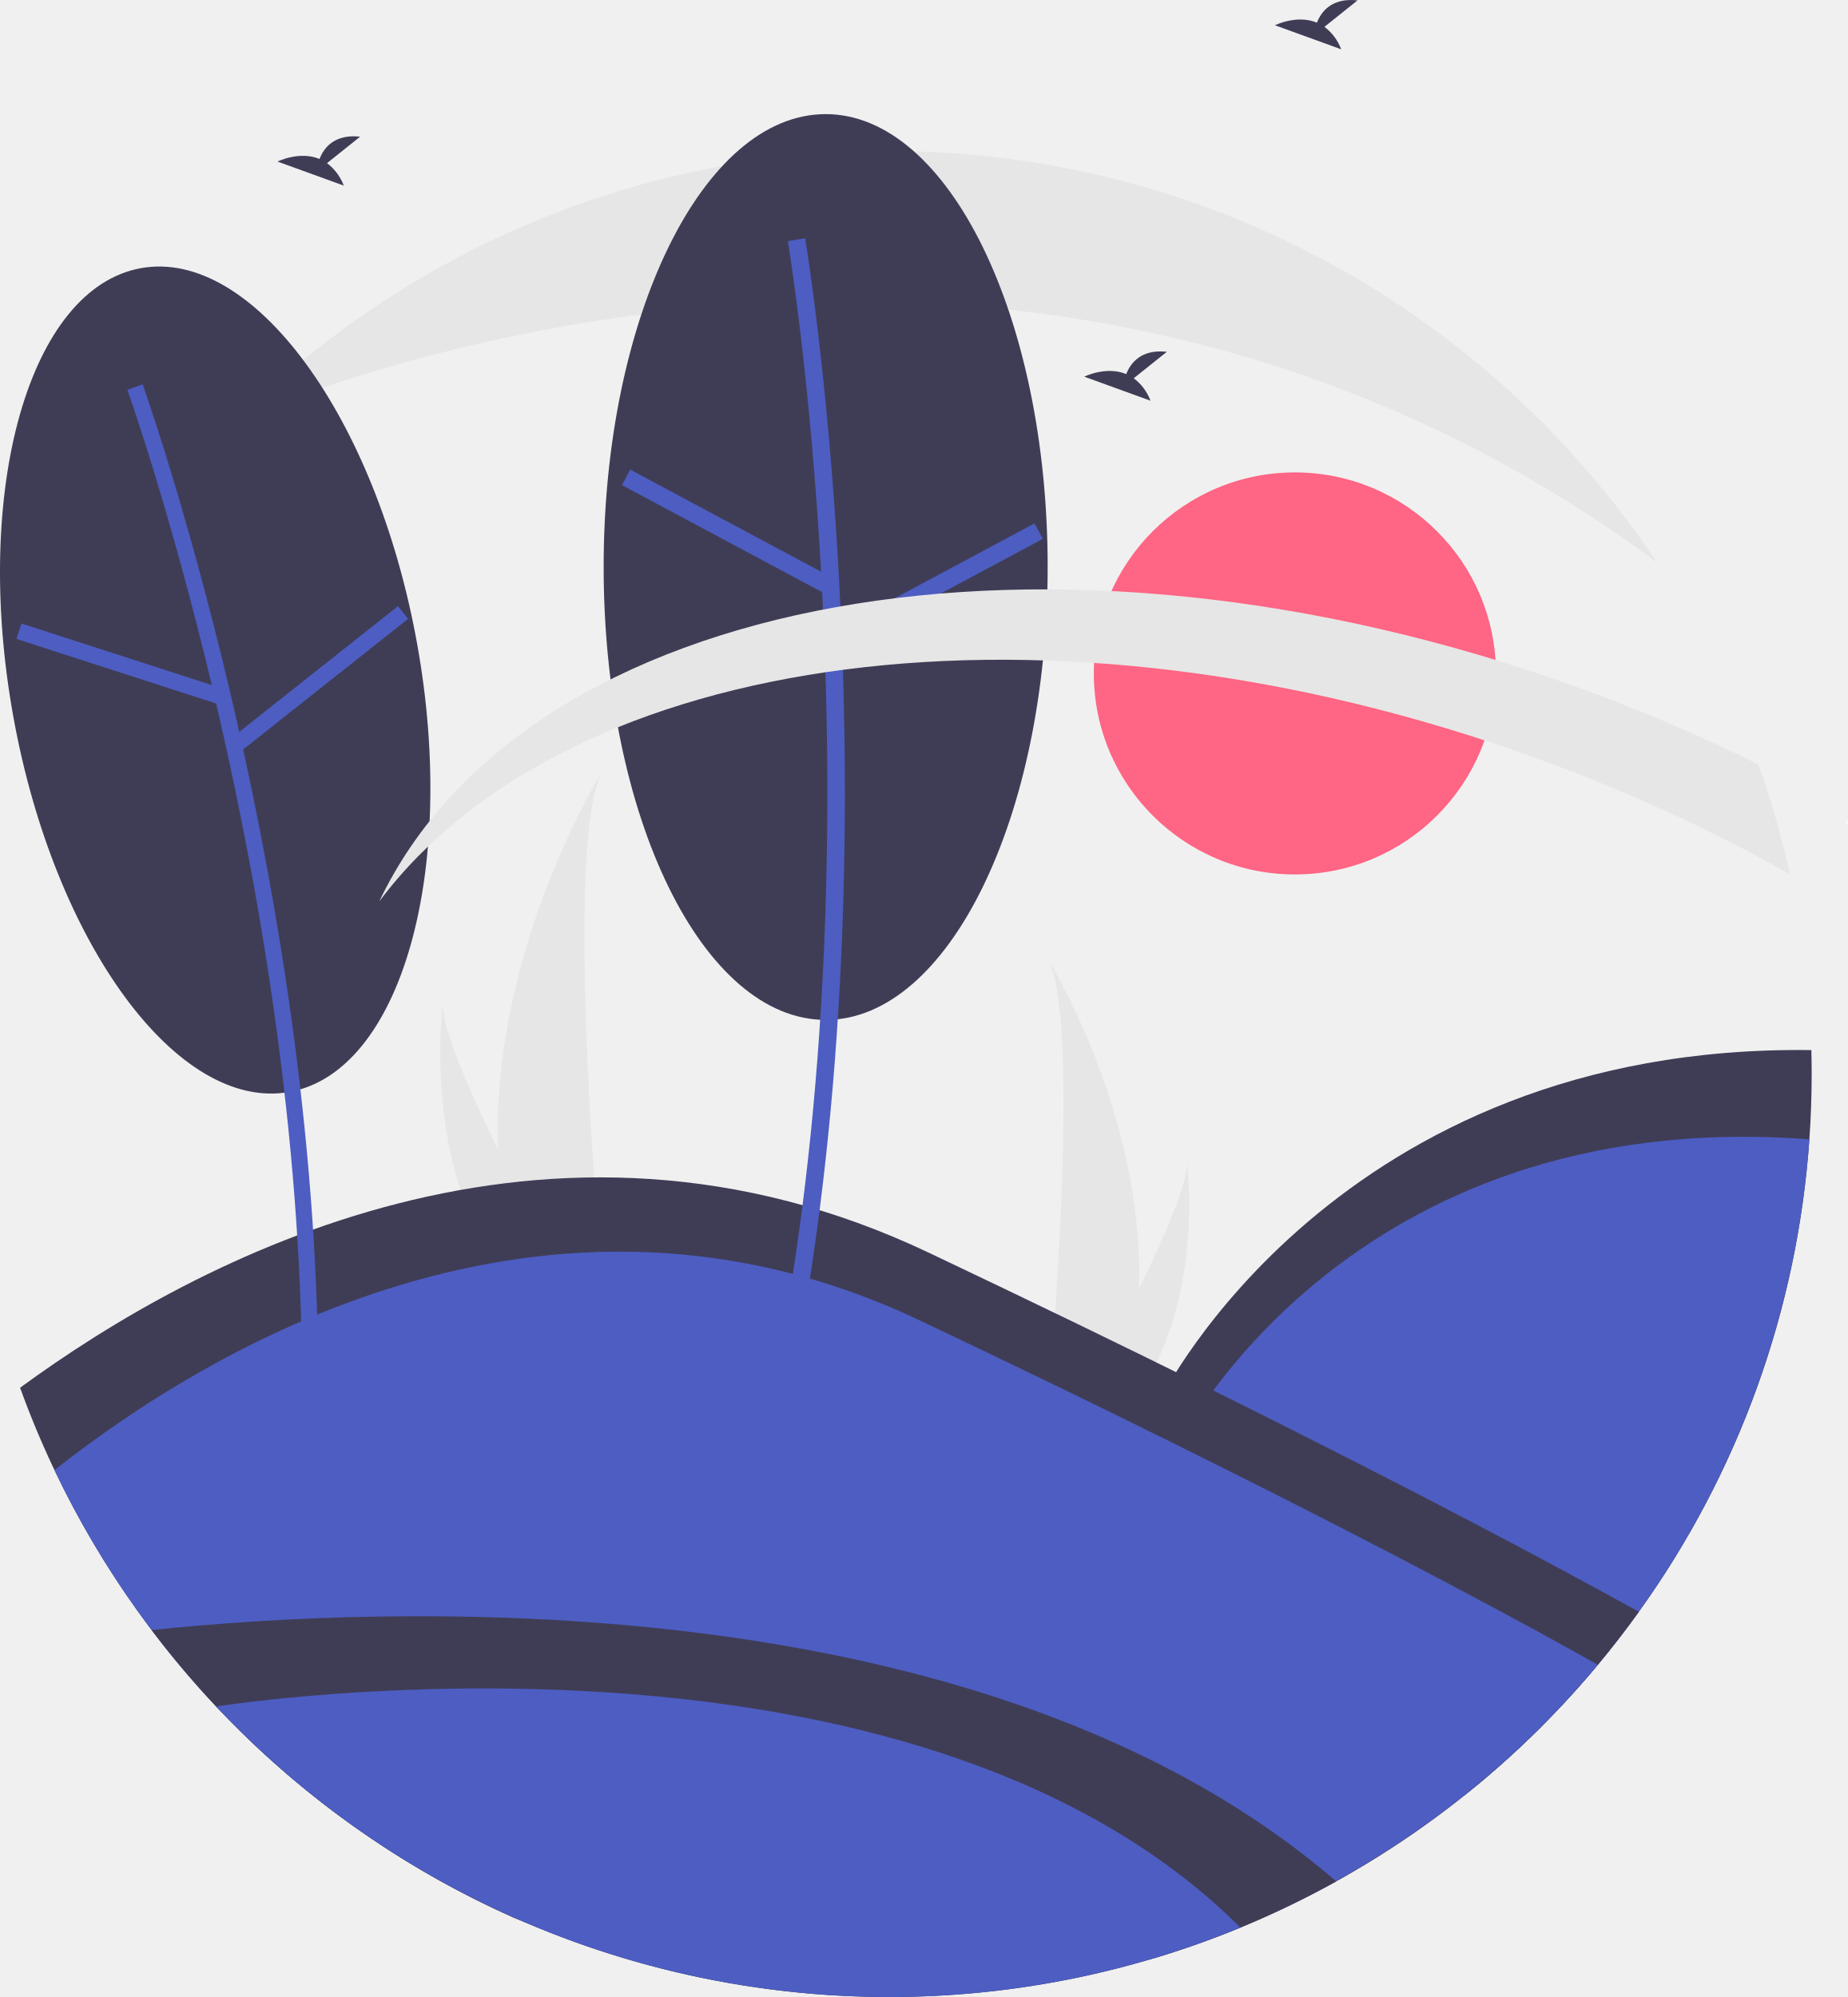
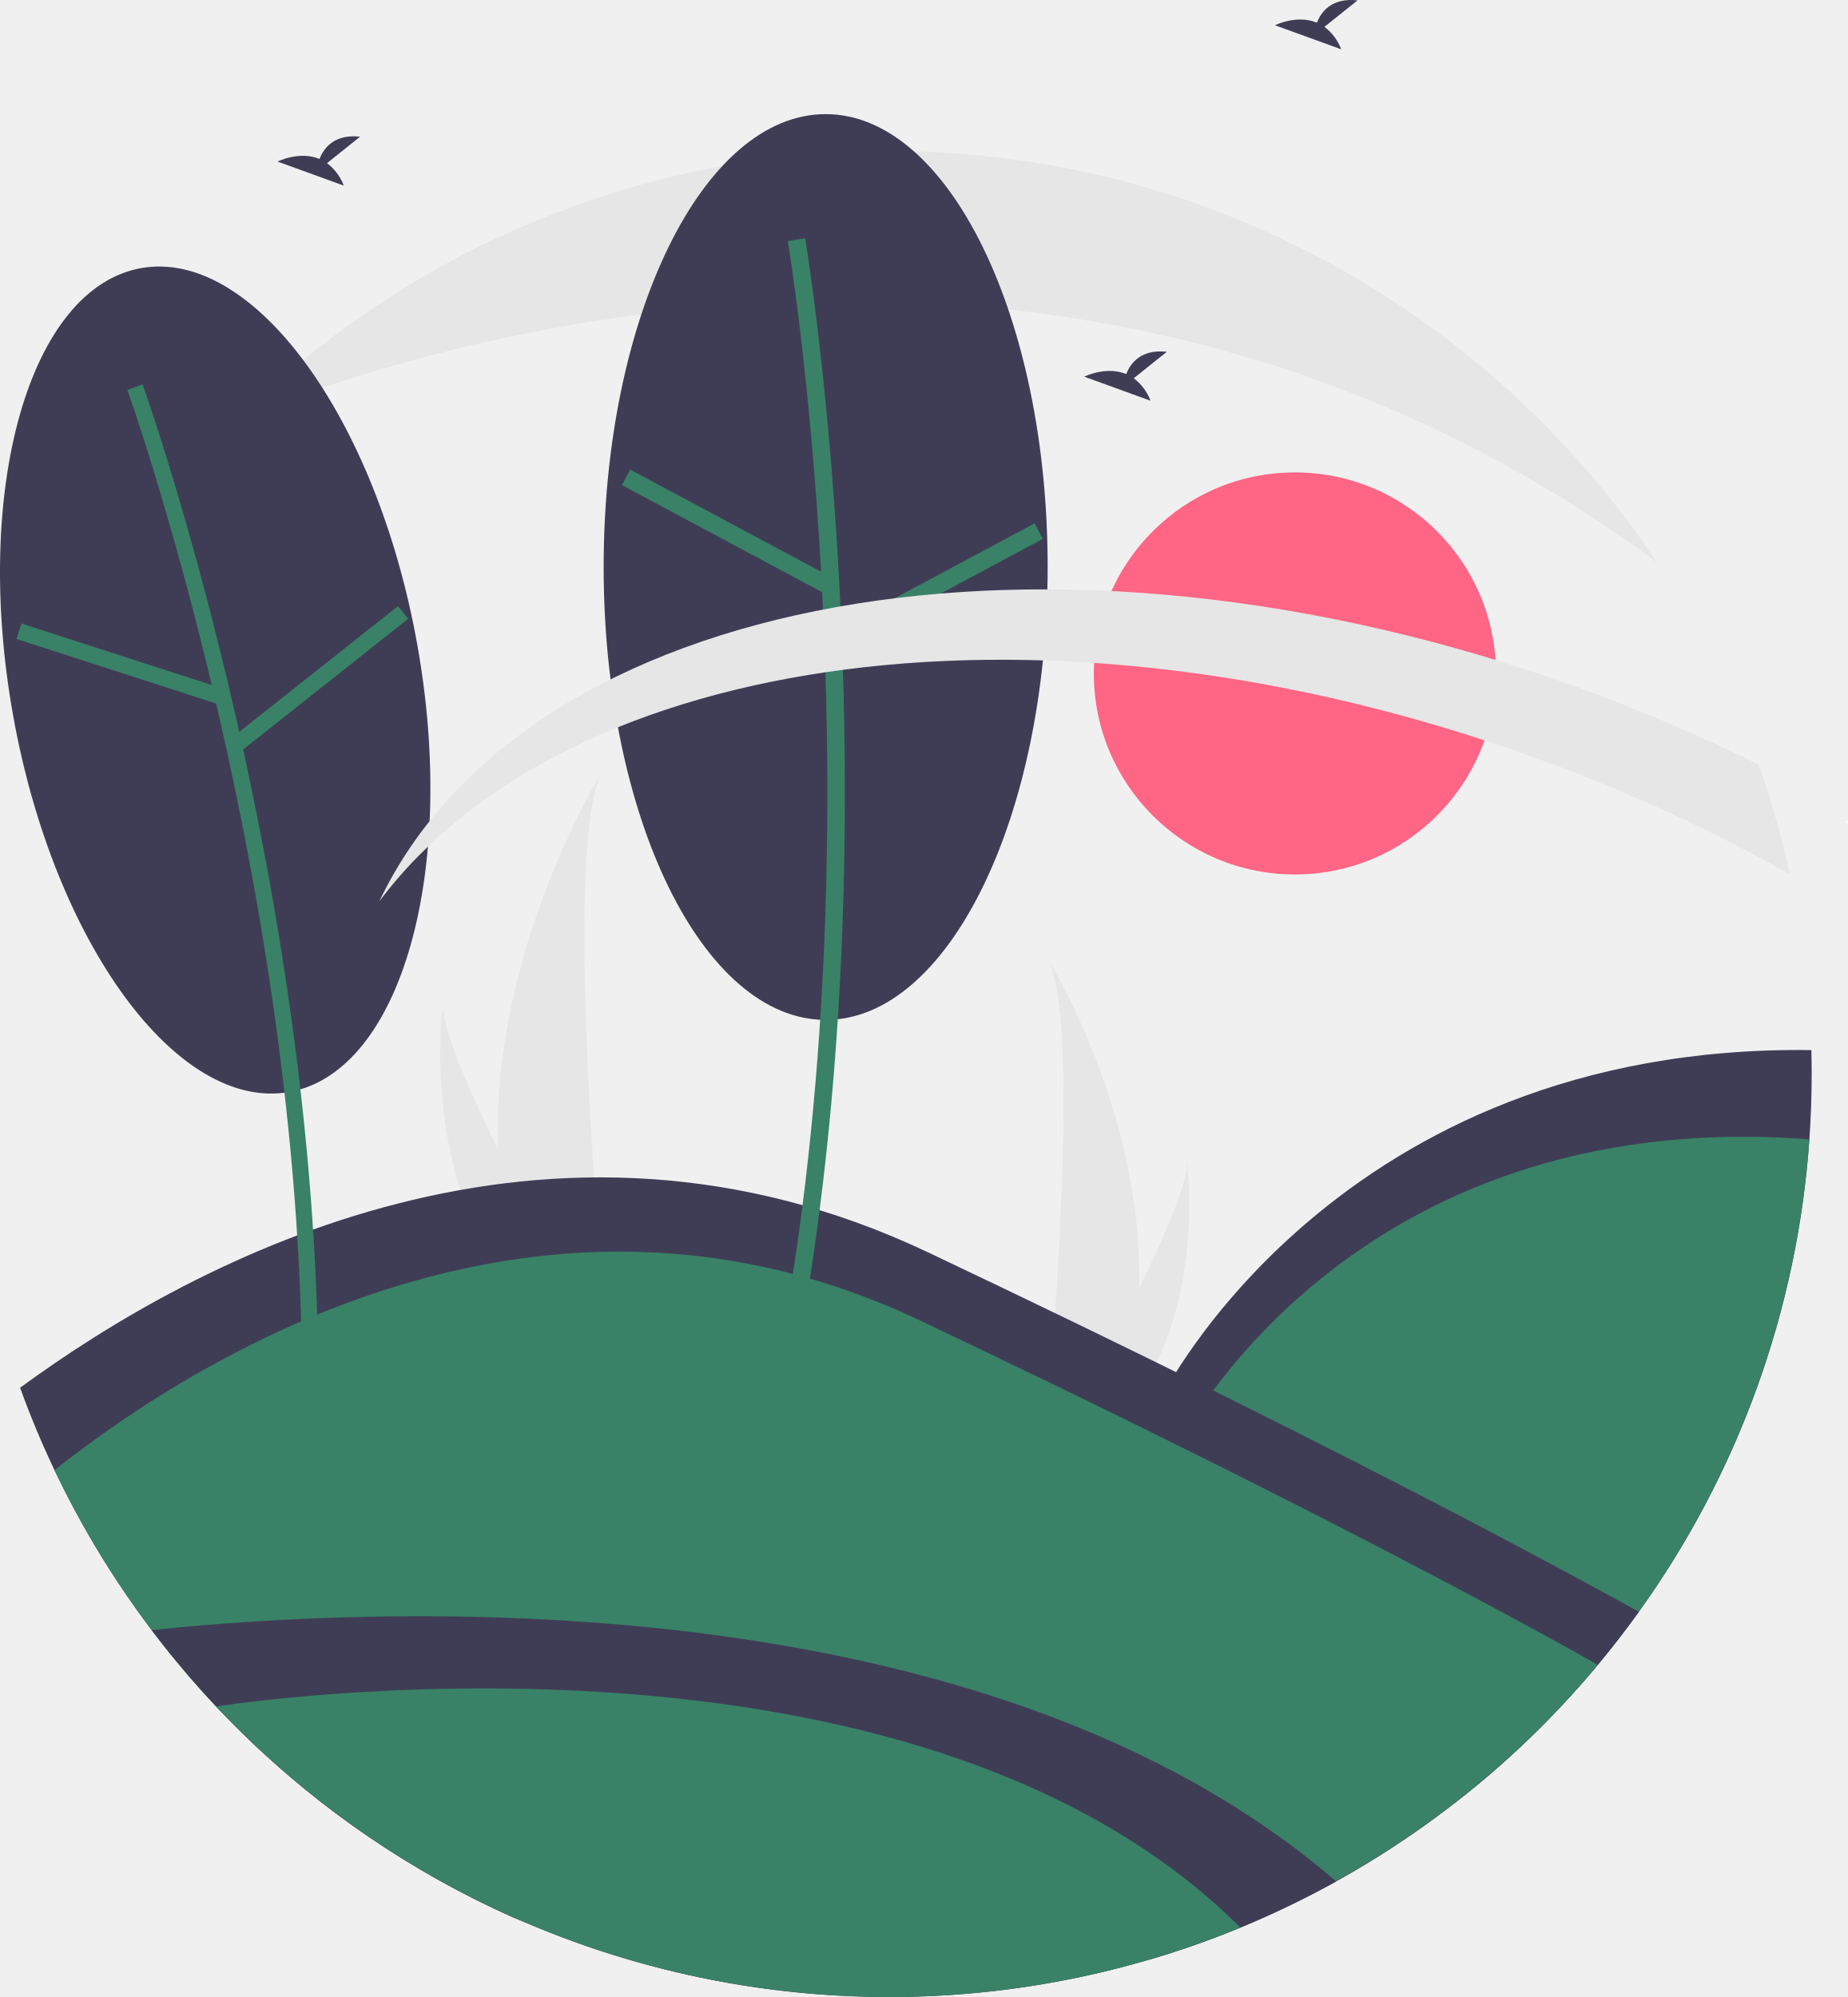
<svg xmlns="http://www.w3.org/2000/svg" id="a1f75fc3-9e42-4fc1-bde4-b430080f0daf" data-name="Layer 1" width="692.605" height="748.733" viewBox="0 0 692.605 748.733">
  <circle cx="485.389" cy="252.49" r="75.365" fill="#ff6584" />
  <path d="M945.818,384.315c.166-.03.291-.146.485-.117a6.426,6.426,0,0,0-.33-.954c-.24.327-.485.661-.699.953Z" transform="translate(-253.6974 -75.63348)" fill="#fff" />
  <path d="M440.33,506.498a175.145,175.145,0,0,0,8.182,48.416c.114.364.233.722.353,1.086h30.533c-.033-.326-.065-.689-.098-1.086-2.036-23.404-13.773-165.851.261-190.21C478.333,366.68,437.963,432.132,440.33,506.498Z" transform="translate(-253.6974 -75.63348)" fill="#e6e6e6" />
  <path d="M442.621,554.914c.255.364.521.727.793,1.086h22.905c-.174-.309-.375-.673-.608-1.086-3.784-6.83-14.984-27.248-25.381-48.416-11.173-22.748-21.423-46.358-20.56-54.903C419.504,453.522,411.773,512.275,442.621,554.914Z" transform="translate(-253.6974 -75.63348)" fill="#e6e6e6" />
  <path d="M680.636,558.829a152.694,152.694,0,0,1-7.133,42.21c-.099.317-.204.629-.308.947h-26.619c.028-.284.057-.601.085-.947,1.775-20.404,12.008-144.591-.227-165.828C647.504,436.934,682.699,493.996,680.636,558.829Z" transform="translate(-253.6974 -75.63348)" fill="#e6e6e6" />
  <path d="M678.638,601.039c-.222.317-.454.634-.691.947H657.979c.151-.27.327-.587.53-.947,3.299-5.954,13.063-23.755,22.127-42.21,9.741-19.832,18.677-40.416,17.924-47.866C698.792,512.644,705.532,563.865,678.638,601.039Z" transform="translate(-253.6974 -75.63348)" fill="#e6e6e6" />
  <path d="M376.281,136.806l12.413-9.928c-9.643-1.064-13.606,4.195-15.227,8.358-7.534-3.128-15.735.972-15.735.972l24.837,9.017A18.795,18.795,0,0,0,376.281,136.806Z" transform="translate(-253.6974 -75.63348)" fill="#3f3d56" />
  <path d="M750.165,85.701l12.413-9.928c-9.643-1.064-13.606,4.195-15.227,8.358-7.534-3.128-15.735.972-15.735.972L756.453,94.119A18.795,18.795,0,0,0,750.165,85.701Z" transform="translate(-253.6974 -75.63348)" fill="#3f3d56" />
  <path d="M932.807,478.323q0,12.34-.86,24.478a344.112,344.112,0,0,1-63.922,177.14q-7.324,10.222-15.381,19.871a347.514,347.514,0,0,1-46.153,45.845L732.919,702.487,688.931,599.82s65.632-132.887,243.759-130.478Q932.802,473.817,932.807,478.323Z" transform="translate(-253.6974 -75.63348)" fill="#3f3d56" />
-   <path d="M931.947,502.801a346.077,346.077,0,0,1-129.289,245.967l-68.349-40.103-39.01-91.054S758.511,489.628,931.947,502.801Z" transform="translate(-253.6974 -75.63348)" fill="#4d5dc2" />
+   <path d="M931.947,502.801a346.077,346.077,0,0,1-129.289,245.967l-68.349-40.103-39.01-91.054S758.511,489.628,931.947,502.801Z" transform="translate(-253.6974 -75.63348)" fill="#398267" />
  <path d="M868.025,679.941q-7.324,10.222-15.381,19.871a346.169,346.169,0,0,1-133.98,98.527q-15.795,6.512-32.333,11.485A378.838,378.838,0,0,1,446.085,794.571,347.292,347.292,0,0,1,274.114,626.824q-7.165-15.062-12.886-30.889c66.523-48.733,197.606-118.515,340.471-50.707Q660.977,573.363,707.56,596.519C786.365,635.582,838.813,663.743,868.025,679.941Z" transform="translate(-253.6974 -75.63348)" fill="#3f3d56" />
-   <path d="M852.644,699.812a346.28,346.28,0,0,1-578.53-72.988c55.558-43.935,183.7-122.888,324.326-56.152q54.247,25.746,96.86,46.939C778.117,658.658,829.132,686.554,852.644,699.812Z" transform="translate(-253.6974 -75.63348)" fill="#4d5dc2" />
+   <path d="M852.644,699.812a346.28,346.28,0,0,1-578.53-72.988c55.558-43.935,183.7-122.888,324.326-56.152q54.247,25.746,96.86,46.939C778.117,658.658,829.132,686.554,852.644,699.812Z" transform="translate(-253.6974 -75.63348)" fill="#398267" />
  <path d="M754.584,781.026a349.545,349.545,0,0,1-35.921,17.313A345.065,345.065,0,0,1,586.763,824.367,346.365,346.365,0,0,1,310.544,686.798C393.191,678.083,621.644,666.333,754.584,781.026Z" transform="translate(-253.6974 -75.63348)" fill="#3f3d56" />
-   <path d="M718.663,798.339a346.418,346.418,0,0,1-383.96-82.923C364.765,711,600.775,680.674,718.663,798.339Z" transform="translate(-253.6974 -75.63348)" fill="#4d5dc2" />
+   <path d="M718.663,798.339a346.418,346.418,0,0,1-383.96-82.923C364.765,711,600.775,680.674,718.663,798.339Z" transform="translate(-253.6974 -75.63348)" fill="#398267" />
  <path d="M874.765,286.428v.011C627.673,103.747,344.575,232.335,342.389,233.322v-.011a344.996,344.996,0,0,1,244.375-101.032C706.892,132.279,812.721,193.495,874.765,286.428Z" transform="translate(-253.6974 -75.63348)" fill="#e6e6e6" />
  <ellipse cx="334.364" cy="330.602" rx="76.906" ry="156.919" transform="translate(-307.0527 -11.0592) rotate(-10.22048)" fill="#3f3d56" />
-   <path d="M372.949,584.638c-2.478-187.337-65.158-363.14-65.791-364.893l-5.716,2.062c.63,1.744,62.966,176.627,65.431,362.913Z" transform="translate(-253.6974 -75.63348)" fill="#4d5dc2" />
-   <rect x="295.289" y="285.001" width="6.078" height="78.867" transform="translate(-355.8607 432.8235) rotate(-72.07888)" fill="#4d5dc2" />
-   <rect x="334.438" y="326.719" width="78.87" height="6.078" transform="matrix(0.78393, -0.62085, 0.62085, 0.78393, -377.6451, 227.7381)" fill="#4d5dc2" />
+   <path d="M372.949,584.638c-2.478-187.337-65.158-363.14-65.791-364.893l-5.716,2.062c.63,1.744,62.966,176.627,65.431,362.913Z" transform="translate(-253.6974 -75.63348)" fill="#398267" />
+   <rect x="295.289" y="285.001" width="6.078" height="78.867" transform="translate(-355.8607 432.8235) rotate(-72.07888)" fill="#398267" />
+   <rect x="334.438" y="326.719" width="78.87" height="6.078" transform="matrix(0.78393, -0.62085, 0.62085, 0.78393, -377.6451, 227.7381)" fill="#398267" />
  <ellipse cx="309.499" cy="212.589" rx="83.219" ry="169.801" fill="#3f3d56" />
-   <path d="M555.512,566.159c33.33-199.975.336-399.227-.002-401.215l-6.483,1.098c.336,1.978,33.141,200.183-.002,399.037Z" transform="translate(-253.6974 -75.63348)" fill="#4d5dc2" />
-   <rect x="522.717" y="232.065" width="6.577" height="85.341" transform="translate(-218.0412 533.346) rotate(-61.8584)" fill="#4d5dc2" />
-   <rect x="562.76" y="291.621" width="85.344" height="6.577" transform="translate(-321.2135 244.9751) rotate(-28.15796)" fill="#4d5dc2" />
+   <path d="M555.512,566.159c33.33-199.975.336-399.227-.002-401.215l-6.483,1.098c.336,1.978,33.141,200.183-.002,399.037Z" transform="translate(-253.6974 -75.63348)" fill="#398267" />
+   <rect x="522.717" y="232.065" width="6.577" height="85.341" transform="translate(-218.0412 533.346) rotate(-61.8584)" fill="#398267" />
+   <rect x="562.76" y="291.621" width="85.344" height="6.577" transform="translate(-321.2135 244.9751) rotate(-28.15796)" fill="#398267" />
  <path d="M924.676,403.403a634.407,634.407,0,0,0-95.374-43.606c-182.14-65.907-362.751-40.506-433.446,53.817,55.017-115.553,251.327-151.888,449.432-80.206a646.926,646.926,0,0,1,67.585,28.872A343.542,343.542,0,0,1,924.676,403.403Z" transform="translate(-253.6974 -75.63348)" fill="#e6e6e6" />
  <path d="M678.684,217.456l12.413-9.928c-9.643-1.064-13.606,4.195-15.227,8.358-7.534-3.128-15.735.972-15.735.972l24.837,9.017A18.795,18.795,0,0,0,678.684,217.456Z" transform="translate(-253.6974 -75.63348)" fill="#3f3d56" />
</svg>
